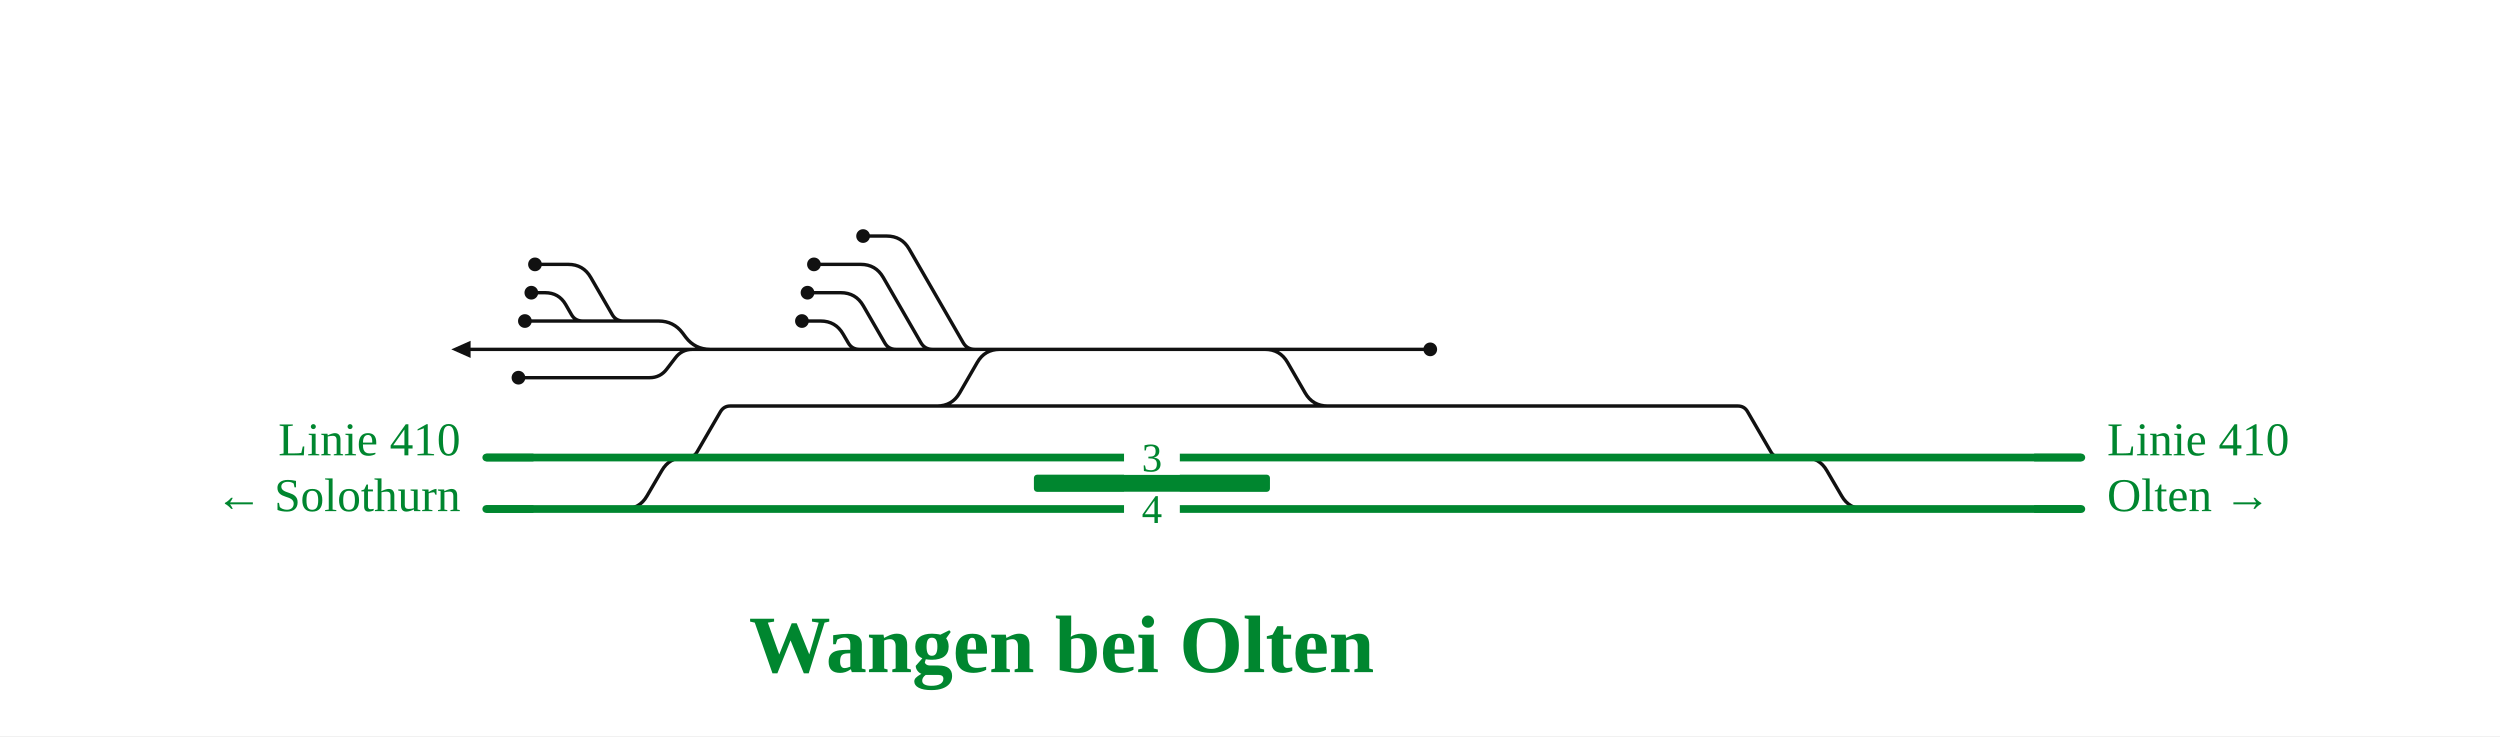
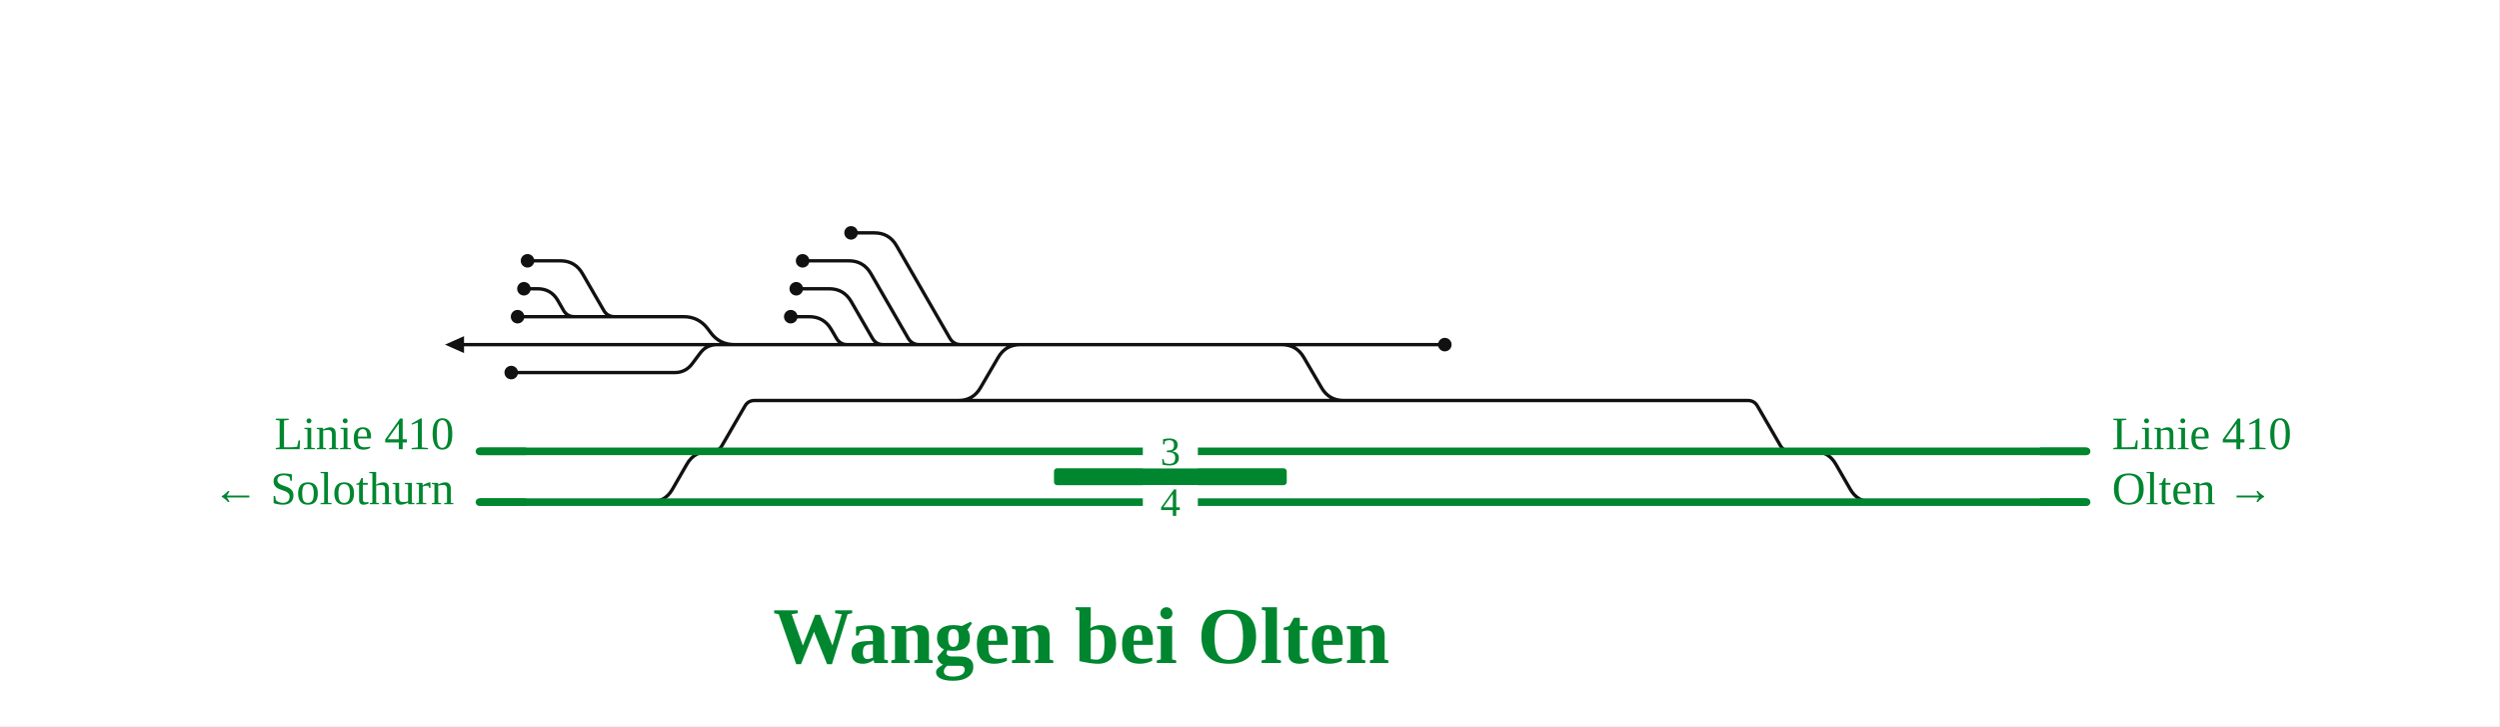
- <svg xmlns="http://www.w3.org/2000/svg" viewBox="0 0 1165 343" width="1165" height="343" font-family="Fira Sans, Source Sans 3, Helvetica, Arial, sans-serif">
+ <svg xmlns="http://www.w3.org/2000/svg" viewBox="0 0 1181 343" width="1181" height="343" font-family="Fira Sans, Source Sans 3, Helvetica, Arial, sans-serif">
  <rect width="100%" height="100%" fill="#fff" />
  <g fill="none" stroke-linecap="round" stroke-linejoin="round">
-     <path d="M589.5,162.8H666.5 M465.9,162.8H589.5 M618.7,189.2H809.8M809.8,189.2H809.8Q812.9,189.2 814.4,191.9L825.2,210.5Q826.7,213.2 829.8,213.2H829.8 M436.7,189.2H618.7 M320.3,213.2H320.3Q323.4,213.2 324.9,210.5L335.7,191.9Q337.3,189.2 340.3,189.2H340.3M340.3,189.2H436.7 M589.5,162.8H589.5Q596.5,162.8 600.0,168.9L608.2,183.1Q611.7,189.2 618.7,189.2H618.7 M322.7,162.8H330.9 M244.3,162.8H322.7 M241.6,176.0H302.7M302.7,176.0H302.7Q307.7,176.0 310.7,172.0L314.7,166.8Q317.7,162.8 322.7,162.8H322.7 M840.8,213.2H840.8Q847.8,213.2 851.3,219.3L858.2,231.1Q861.7,237.2 868.7,237.2H868.7 M450.7,162.8H465.9 M420.2,162.8H450.7 M409.6,162.8H420.2 M399.3,162.8H409.6 M330.9,162.8H399.3 M282.5,149.6H306.9Q313.9,149.6 318.1,155.2L319.6,157.2Q323.9,162.8 330.9,162.8H330.9 M273.2,149.6H282.5 M244.6,149.6H273.2 M291.0,237.2H291.0Q298.0,237.2 301.5,231.1L308.4,219.3Q311.9,213.2 318.9,213.2H318.9 M436.7,189.2H436.7Q443.7,189.2 447.2,183.1L455.4,168.9Q458.9,162.8 465.9,162.8H465.9 M244.3,162.8H219.3 M373.7,149.6L382.4,149.6Q389.4,149.6 392.9,155.7L395.3,159.8Q397.0,162.8 400.5,162.8L404.0,162.8 M376.3,136.4L391.8,136.4Q398.8,136.4 402.3,142.5L412.3,159.8Q414.0,162.8 417.5,162.8L421.0,162.8 M379.3,123.2L401.1,123.2Q408.1,123.2 411.6,129.3L429.2,159.8Q431.0,162.8 434.5,162.8L438.0,162.8 M402.2,110.0L413.2,110.0Q420.2,110.0 423.7,116.1L448.9,159.8Q450.7,162.8 454.2,162.8L457.7,162.8 M247.6,136.4L254.0,136.4Q260.4,136.4 263.6,141.9L266.3,146.6Q268.0,149.6 271.5,149.6L275.0,149.6 M249.3,123.2L264.8,123.2Q271.8,123.2 275.3,129.3L285.3,146.6Q287.0,149.6 290.5,149.6L294.0,149.6" stroke="#111" stroke-width="1.6" />
-     <path d="M840.8,213.2H969.9 M829.8,213.2H840.8 M868.7,237.2H969.9 M813.1,237.2H868.7 M319.8,237.2H584.1 M320.3,213.2H583.0 M583.0,213.2H829.8 M584.1,237.2H813.1 M318.9,213.2H320.3 M226.6,213.2H318.9 M291.0,237.2H319.8 M226.6,237.2H291.0" stroke="#00862f" stroke-width="3.6" />
+     <path d="M605.7,162.8H682.8 M482.2,162.8H605.7 M635.0,189.2H826.0M826.0,189.2H826.0Q829.1,189.2 830.6,191.9L841.4,210.5Q843.0,213.2 846.0,213.2H846.0 M452.9,189.2H635.0 M336.6,213.2H336.6Q339.7,213.2 341.2,210.5L352.0,191.9Q353.5,189.2 356.6,189.2H356.6M356.6,189.2H452.9 M605.7,162.8H605.7Q612.7,162.8 616.2,168.9L624.5,183.1Q628.0,189.2 635.0,189.2H635.0 M338.9,162.8H347.1 M244.3,162.8H338.9 M241.6,176.0H318.9M318.9,176.0H318.9Q323.9,176.0 327.0,172.0L330.9,166.8Q333.9,162.8 338.9,162.8H338.9 M857.1,213.2H857.1Q864.1,213.2 867.6,219.3L874.4,231.1Q877.9,237.2 884.9,237.2H884.9 M467.0,162.8H482.2 M434.2,162.8H467.0 M423.6,162.8H434.2 M415.6,162.8H423.6 M347.1,162.8H415.6 M298.8,149.6H323.1Q330.1,149.6 334.4,155.2L335.9,157.2Q340.1,162.8 347.1,162.8H347.1 M273.2,149.6H298.8 M244.6,149.6H273.2 M307.3,237.2H307.3Q314.3,237.2 317.8,231.1L324.6,219.3Q328.1,213.2 335.1,213.2H335.1 M452.9,189.2H452.9Q459.9,189.2 463.4,183.1L471.7,168.9Q475.2,162.8 482.2,162.8H482.2 M244.3,162.8H219.3 M373.7,149.6L382.4,149.6Q389.4,149.6 392.9,155.7L395.3,159.8Q397.0,162.8 400.5,162.8L404.0,162.8 M376.3,136.4L391.8,136.4Q398.8,136.4 402.3,142.5L412.3,159.8Q414.0,162.8 417.5,162.8L421.0,162.8 M379.3,123.2L401.1,123.2Q408.1,123.2 411.6,129.3L429.2,159.8Q431.0,162.8 434.5,162.8L438.0,162.8 M402.2,110.0L413.2,110.0Q420.2,110.0 423.7,116.1L448.9,159.8Q450.7,162.8 454.2,162.8L457.7,162.8 M247.6,136.4L254.0,136.4Q260.4,136.4 263.6,141.9L266.3,146.6Q268.0,149.6 271.5,149.6L275.0,149.6 M249.3,123.2L264.8,123.2Q271.8,123.2 275.3,129.3L285.3,146.6Q287.0,149.6 290.5,149.6L294.0,149.6" stroke="#111" stroke-width="1.6" />
+     <path d="M857.1,213.2H986.1 M846.0,213.2H857.1 M884.9,237.2H986.1 M829.3,237.2H884.9 M336.0,237.2H600.4 M336.6,213.2H599.3 M599.3,213.2H846.0 M600.4,237.2H829.3 M335.1,213.2H336.6 M226.6,213.2H335.1 M307.3,237.2H336.0 M226.6,237.2H307.3" stroke="#00862f" stroke-width="3.6" />
  </g>
-   <rect x="481.8" y="221.2" width="110.0" height="8" rx="1.5" fill="#00862f" />
-   <circle cx="666.5" cy="162.8" r="3.2" fill="#111" />
+   <rect x="498.1" y="221.2" width="110.0" height="8" rx="1.5" fill="#00862f" />
+   <circle cx="682.8" cy="162.8" r="3.2" fill="#111" />
  <circle cx="241.6" cy="176.0" r="3.2" fill="#111" />
  <circle cx="244.6" cy="149.6" r="3.2" fill="#111" />
  <circle cx="373.7" cy="149.6" r="3.2" fill="#111" />
  <circle cx="376.3" cy="136.4" r="3.2" fill="#111" />
  <circle cx="379.3" cy="123.2" r="3.2" fill="#111" />
  <circle cx="402.2" cy="110.0" r="3.2" fill="#111" />
  <circle cx="247.6" cy="136.4" r="3.2" fill="#111" />
  <circle cx="249.3" cy="123.2" r="3.2" fill="#111" />
  <path d="M219.3,158.8L210.3,162.8L219.3,166.8Z" fill="#111" />
-   <rect x="523.8" y="205.2" width="26" height="16" fill="#fff" />
-   <text x="536.8" y="219.7" font-size="19" text-anchor="middle" fill="#00862f">3</text>
-   <rect x="523.8" y="229.2" width="26" height="16" fill="#fff" />
-   <text x="536.8" y="243.7" font-size="19" text-anchor="middle" fill="#00862f">4</text>
-   <path d="M947.9,213.2H969.9" stroke="#00862f" stroke-width="3.6" fill="none" />
-   <path d="M947.9,237.2H969.9" stroke="#00862f" stroke-width="3.6" fill="none" />
+   <rect x="540.1" y="205.2" width="26" height="16" fill="#fff" />
+   <text x="553.1" y="219.7" font-size="19" text-anchor="middle" fill="#00862f">3</text>
+   <rect x="540.1" y="229.2" width="26" height="16" fill="#fff" />
+   <text x="553.1" y="243.7" font-size="19" text-anchor="middle" fill="#00862f">4</text>
+   <path d="M964.1,213.2H986.1" stroke="#00862f" stroke-width="3.6" fill="none" />
+   <path d="M964.1,237.2H986.1" stroke="#00862f" stroke-width="3.6" fill="none" />
  <path d="M248.6,213.2H226.6" stroke="#00862f" stroke-width="3.6" fill="none" />
  <path d="M248.6,237.2H226.6" stroke="#00862f" stroke-width="3.6" fill="none" />
-   <text x="981.9" y="212.2" font-size="22" text-anchor="start" fill="#00862f">Linie 410</text>
-   <text x="981.9" y="238.2" font-size="22" text-anchor="start" fill="#00862f">Olten →</text>
+   <text x="998.1" y="212.2" font-size="22" text-anchor="start" fill="#00862f">Linie 410</text>
+   <text x="998.1" y="238.2" font-size="22" text-anchor="start" fill="#00862f">Olten →</text>
  <text x="214.6" y="212.2" font-size="22" text-anchor="end" fill="#00862f">Linie 410</text>
  <text x="214.6" y="238.2" font-size="22" text-anchor="end" fill="#00862f">← Solothurn</text>
-   <text x="494.7" y="313.2" font-size="38" font-weight="700" text-anchor="middle" fill="#00862f">Wangen bei Olten</text>
+   <text x="511.0" y="313.2" font-size="38" font-weight="700" text-anchor="middle" fill="#00862f">Wangen bei Olten</text>
</svg>
